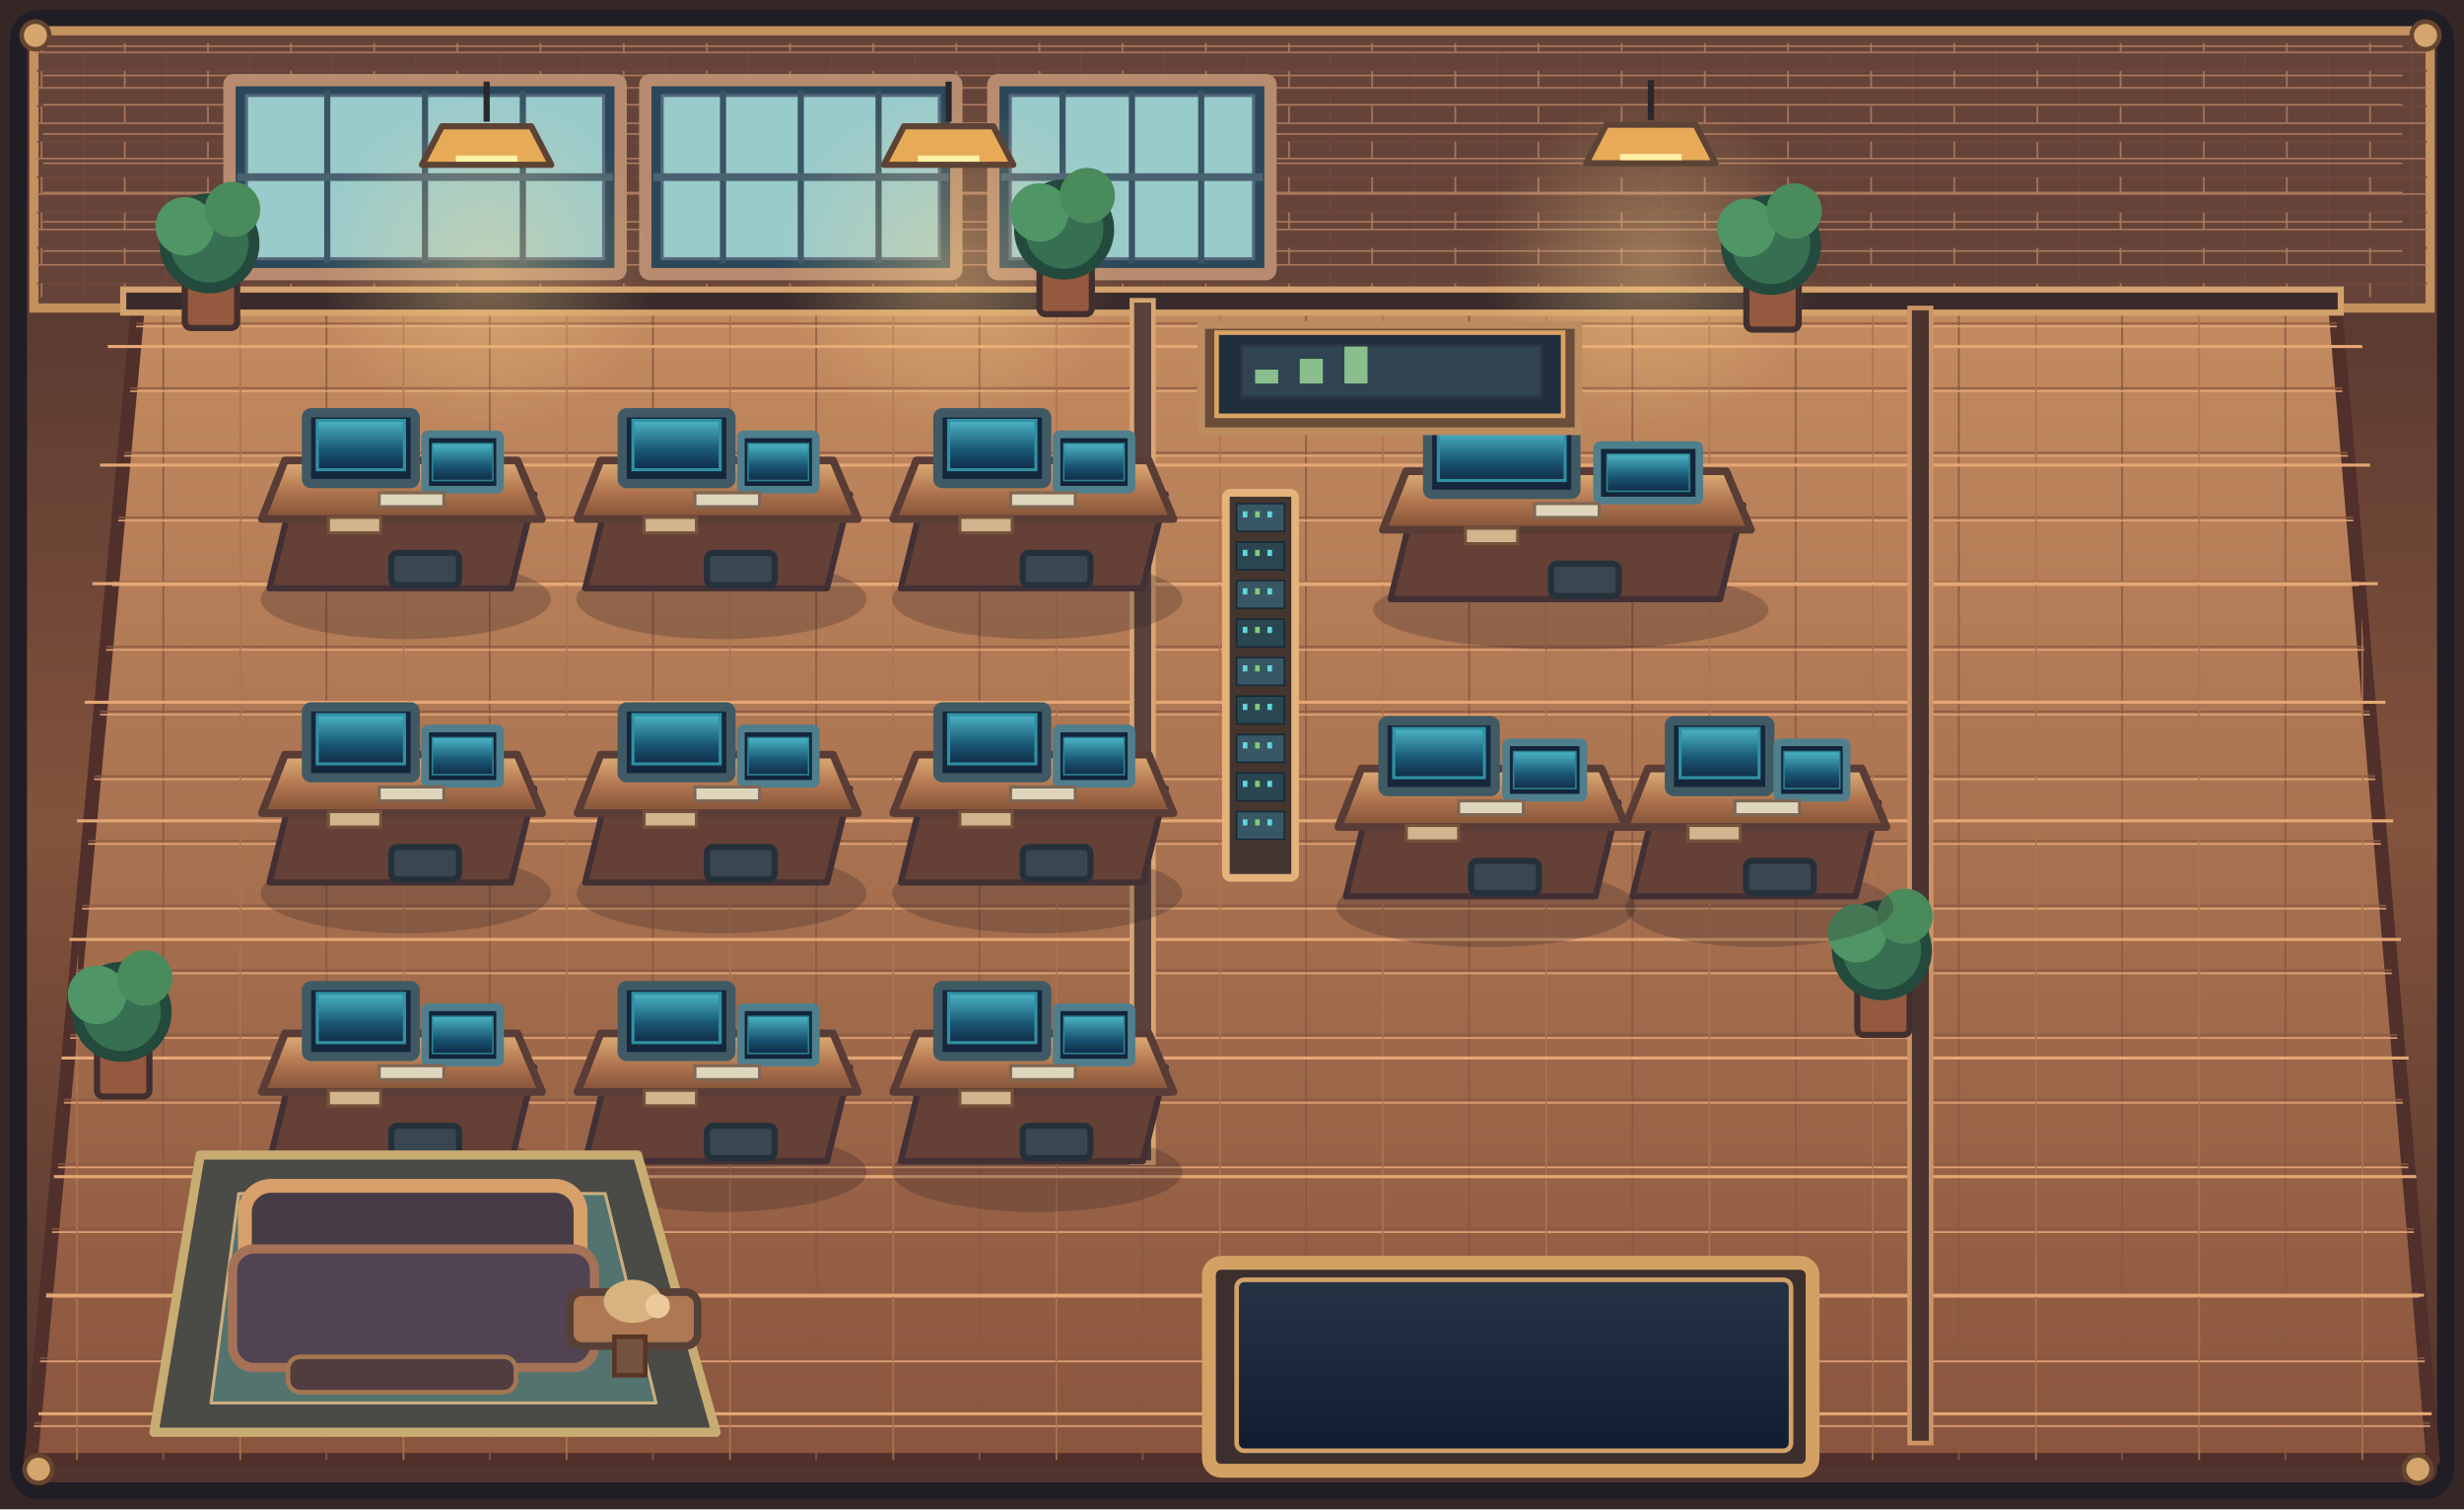
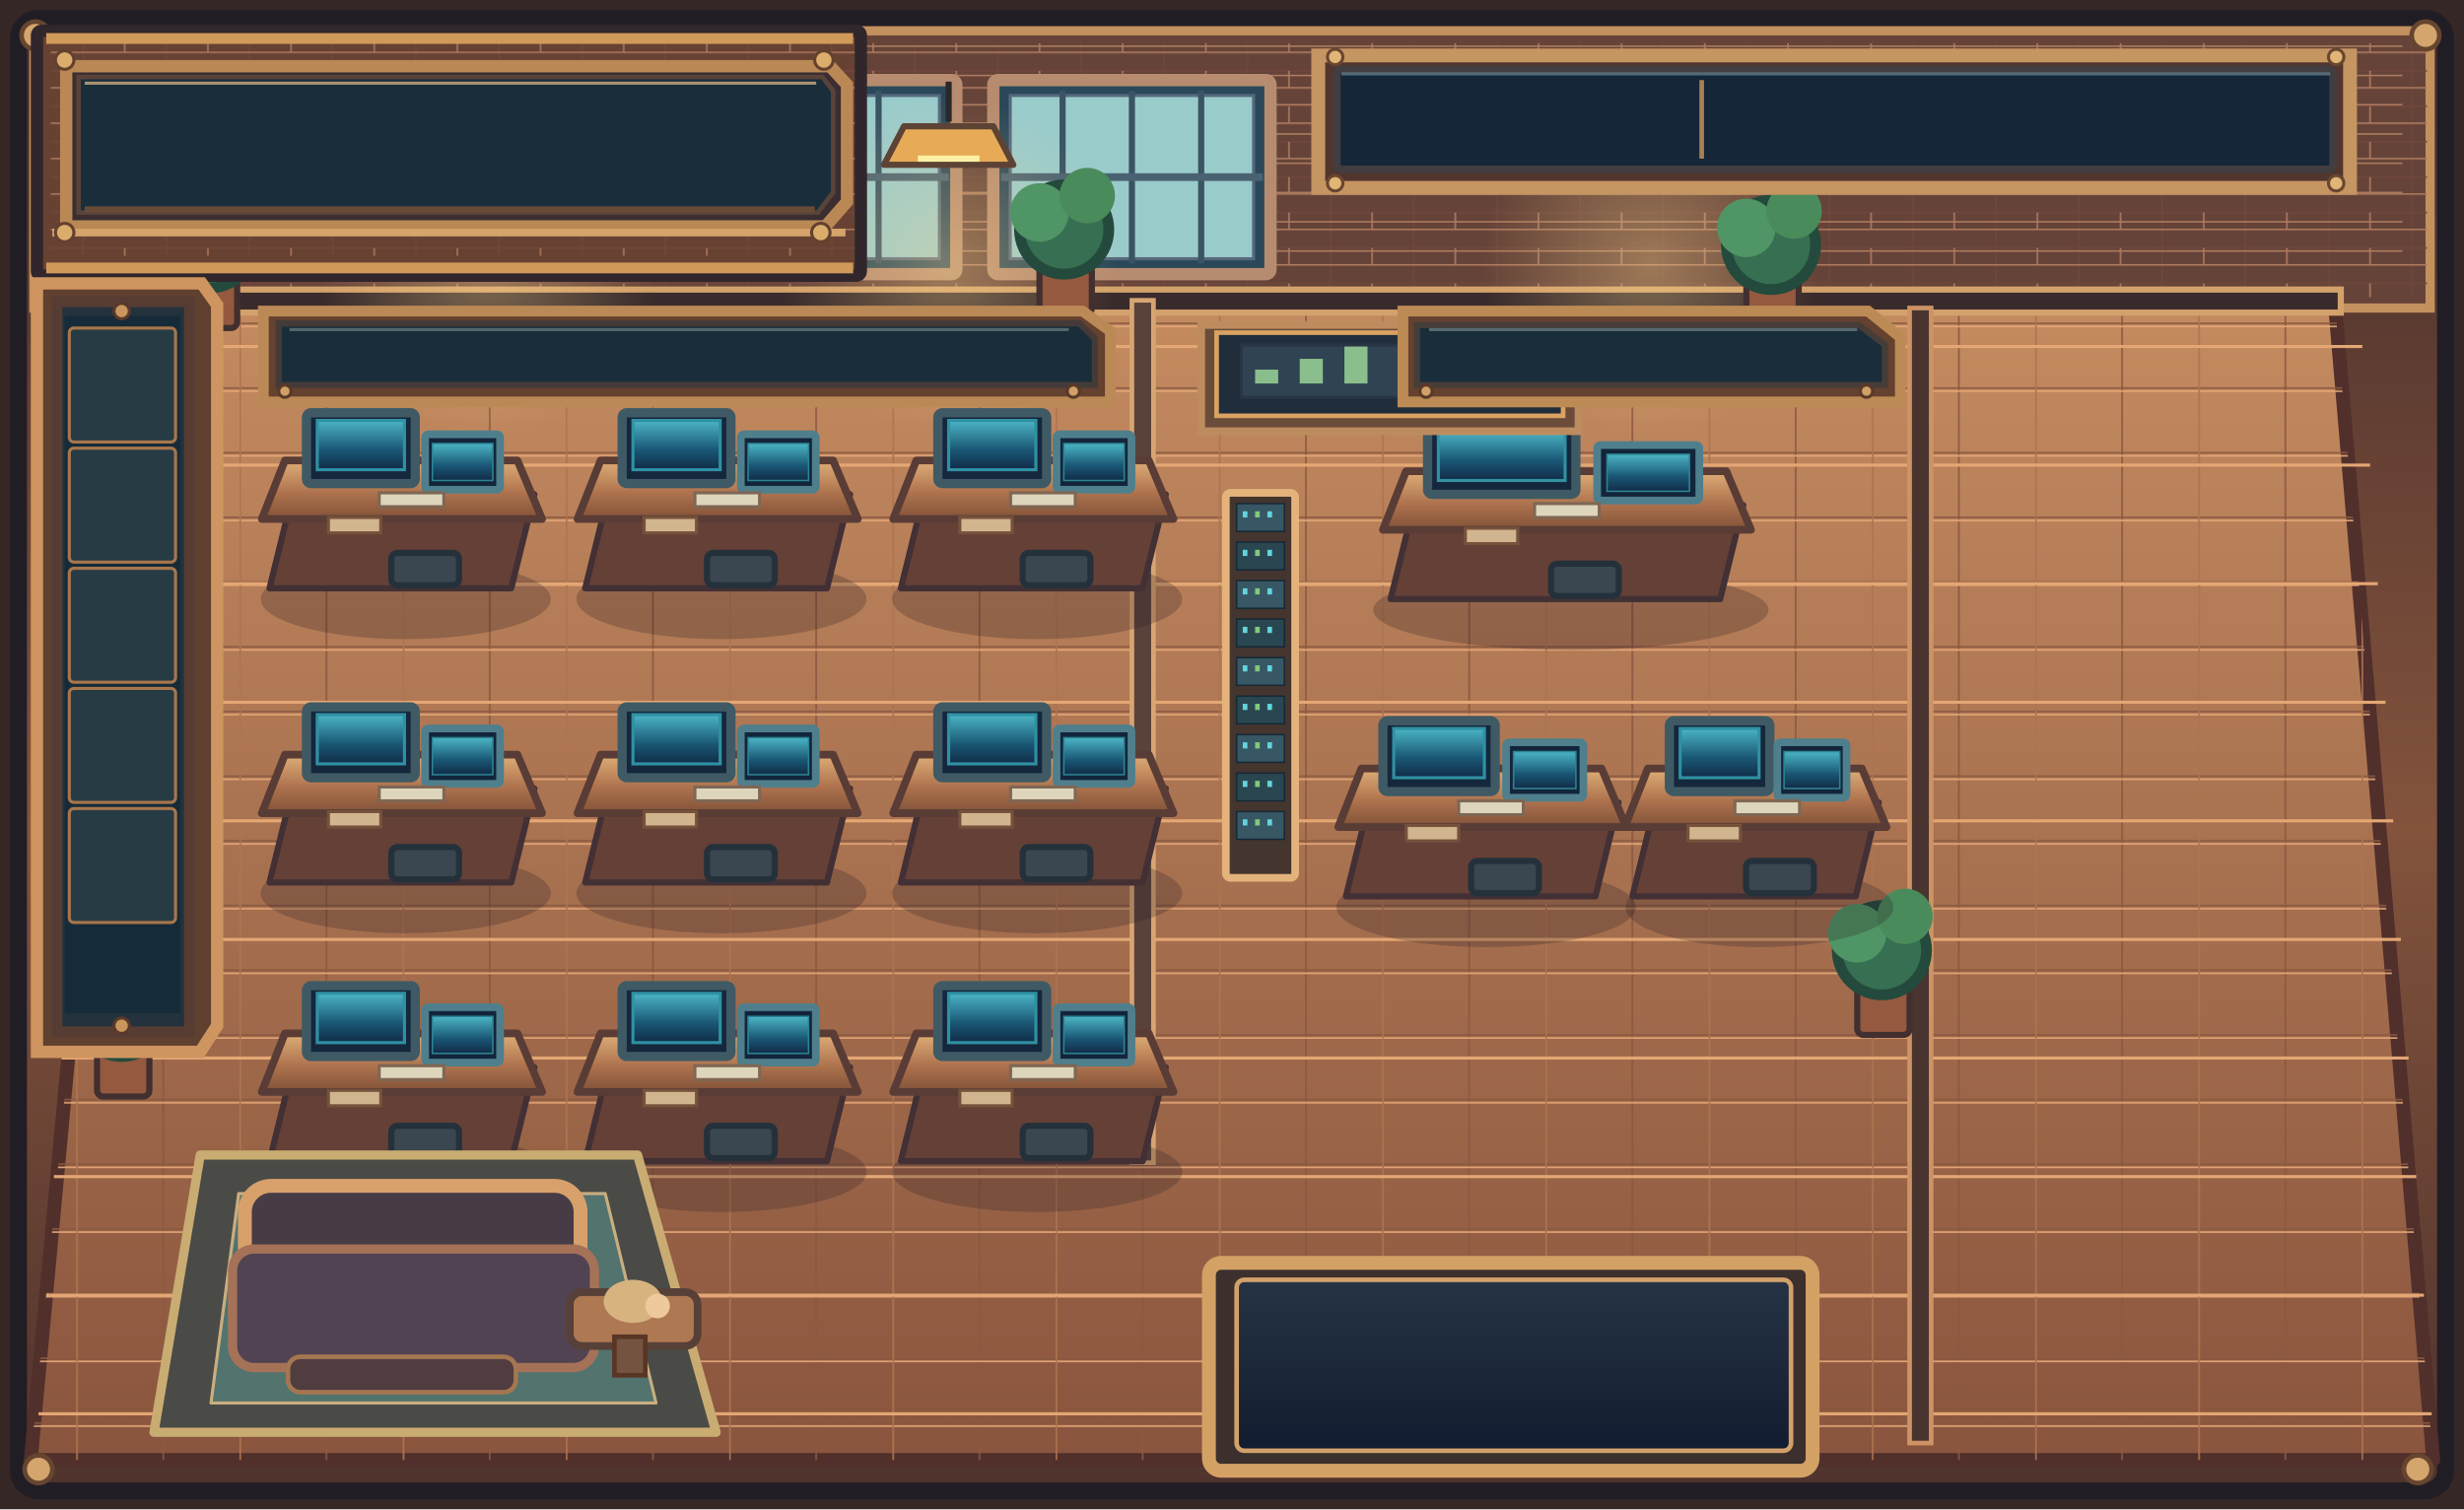
<svg xmlns="http://www.w3.org/2000/svg" viewBox="0 0 1600 980" shape-rendering="geometricPrecision" aria-label="AI 工作室透視場景">
  <defs>
    <linearGradient id="wall" x2="0" y2="1">
      <stop stop-color="#442c2b" />
      <stop offset=".55" stop-color="#83533c" />
      <stop offset="1" stop-color="#4f332d" />
    </linearGradient>
    <linearGradient id="floor" x2="0" y2="1">
      <stop stop-color="#c48b60" />
      <stop offset="1" stop-color="#8a553e" />
    </linearGradient>
    <linearGradient id="screen" x2="0" y2="1">
      <stop stop-color="#4cb5c5" />
      <stop offset=".6" stop-color="#195775" />
      <stop offset="1" stop-color="#112c47" />
    </linearGradient>
    <linearGradient id="wood" x2="0" y2="1">
      <stop stop-color="#dfae77" />
      <stop offset=".55" stop-color="#ae734e" />
      <stop offset="1" stop-color="#825238" />
    </linearGradient>
    <linearGradient id="board" x2="0" y2="1">
      <stop stop-color="#263345" />
      <stop offset="1" stop-color="#121c30" />
    </linearGradient>
    <radialGradient id="light">
      <stop stop-color="#ffd990" stop-opacity=".36" />
      <stop offset="1" stop-color="#ffd990" stop-opacity="0" />
    </radialGradient>
    <pattern id="brick" width="54" height="23" patternUnits="userSpaceOnUse">
      <rect x="0" y="0" width="54" height="23" rx="0" fill="none" stroke="#70463d" stroke-width="1" />
      <path d="M27 0 L27 11" stroke="#ad7960" stroke-width="1" />
      <path d="M0 11 L54 11" stroke="#ad7960" stroke-width="1" />
    </pattern>
    <pattern id="plank" width="106" height="42" patternUnits="userSpaceOnUse">
      <rect x="0" y="0" width="106" height="42" rx="0" fill="none" stroke="#8a5940" stroke-width="1" />
      <path d="M0 2 L106 2" stroke="#e5a678" stroke-width="1" />
      <path d="M50 0 L50 42" stroke="#ae7450" stroke-width="1" />
    </pattern>
    <filter id="soft">
      <feGaussianBlur stdDeviation="8" />
    </filter>
  </defs>
  <rect x="0" y="0" width="1600" height="980" rx="0" fill="#362727" stroke="none" stroke-width="2" />
  <rect x="12" y="12" width="1576" height="956" rx="13" fill="url(#wall)" stroke="#211d25" stroke-width="11" />
  <rect x="22" y="20" width="1556" height="180" rx="0" fill="#654338" stroke="#c3915e" stroke-width="6" />
  <rect x="24" y="28" width="1552" height="165" rx="0" fill="url(#brick)" stroke="none" stroke-width="2" />
  <path d="M28 30 L1560 30" stroke="#ad7b5e" stroke-width="1" />
  <path d="M28 49 L1560 49" stroke="#ad7b5e" stroke-width="1" />
  <path d="M28 68 L1560 68" stroke="#ad7b5e" stroke-width="1" />
  <path d="M28 87 L1560 87" stroke="#ad7b5e" stroke-width="1" />
  <path d="M28 106 L1560 106" stroke="#ad7b5e" stroke-width="1" />
  <path d="M28 125 L1560 125" stroke="#ad7b5e" stroke-width="1" />
  <path d="M28 144 L1560 144" stroke="#ad7b5e" stroke-width="1" />
  <path d="M28 163 L1560 163" stroke="#ad7b5e" stroke-width="1" />
  <polygon points="90,195 1516,195 1580,948 20,948" fill="url(#floor)" stroke="#512f2b" stroke-width="9" stroke-linejoin="round" />
  <polygon points="90,195 1516,195 1580,948 20,948" fill="url(#plank)" stroke="none" stroke-width="0" stroke-linejoin="round" />
  <path d="M70 225 L1534 225" stroke="#e4a774" stroke-width="2" />
  <path d="M65 302 L1539 302" stroke="#e4a774" stroke-width="2" />
  <path d="M60 379 L1544 379" stroke="#e4a774" stroke-width="2" />
  <path d="M55 456 L1549 456" stroke="#e4a774" stroke-width="2" />
  <path d="M50 533 L1554 533" stroke="#e4a774" stroke-width="2" />
  <path d="M45 610 L1559 610" stroke="#e4a774" stroke-width="2" />
  <path d="M40 687 L1564 687" stroke="#e4a774" stroke-width="2" />
  <path d="M35 764 L1569 764" stroke="#e4a774" stroke-width="2" />
  <path d="M30 841 L1574 841" stroke="#e4a774" stroke-width="2" />
  <path d="M25 918 L1579 918" stroke="#e4a774" stroke-width="2" />
  <rect x="80" y="188" width="1440" height="15" rx="0" fill="#392b2c" stroke="#d3a16b" stroke-width="4" />
  <rect x="735" y="195" width="14" height="560" rx="0" fill="#594239" stroke="#d7a573" stroke-width="3" />
  <rect x="1240" y="200" width="14" height="737" rx="0" fill="#49342f" stroke="#cd9364" stroke-width="3" />
  <rect x="149" y="52" width="254" height="126" rx="3" fill="#2a4859" stroke="#b78b6f" stroke-width="8" />
  <rect x="160" y="62" width="232" height="106" rx="0" fill="#9acbcb" stroke="#56697d" stroke-width="2" />
  <path d="M212.5 59 L212.5 171" stroke="#3a5464" stroke-width="4" />
  <path d="M276 59 L276 171" stroke="#3a5464" stroke-width="4" />
  <path d="M339.5 59 L339.5 171" stroke="#3a5464" stroke-width="4" />
  <path d="M154 115 L398 115" stroke="#496271" stroke-width="5" />
  <rect x="419" y="52" width="202" height="126" rx="3" fill="#2a4859" stroke="#b78b6f" stroke-width="8" />
  <rect x="430" y="62" width="180" height="106" rx="0" fill="#9acbcb" stroke="#56697d" stroke-width="2" />
  <path d="M469.5 59 L469.5 171" stroke="#3a5464" stroke-width="4" />
  <path d="M520 59 L520 171" stroke="#3a5464" stroke-width="4" />
  <path d="M570.5 59 L570.5 171" stroke="#3a5464" stroke-width="4" />
  <path d="M424 115 L616 115" stroke="#496271" stroke-width="5" />
  <rect x="645" y="52" width="180" height="126" rx="3" fill="#2a4859" stroke="#b78b6f" stroke-width="8" />
  <rect x="656" y="62" width="158" height="106" rx="0" fill="#9acbcb" stroke="#56697d" stroke-width="2" />
  <path d="M690 59 L690 171" stroke="#3a5464" stroke-width="4" />
  <path d="M735 59 L735 171" stroke="#3a5464" stroke-width="4" />
  <path d="M780 59 L780 171" stroke="#3a5464" stroke-width="4" />
  <path d="M650 115 L820 115" stroke="#496271" stroke-width="5" />
  <ellipse cx="316" cy="173" rx="110" ry="110" fill="url(#light)" />
  <path d="M316 53 L316 79" stroke="#29282c" stroke-width="4" />
  <polygon points="287,82 345,82 358,107 274,107" fill="#e7ab58" stroke="#5d4335" stroke-width="4" stroke-linejoin="round" />
  <rect x="296" y="101" width="40" height="4" rx="0" fill="#fff1a5" stroke="none" stroke-width="2" />
  <ellipse cx="616" cy="173" rx="110" ry="110" fill="url(#light)" />
  <path d="M616 53 L616 79" stroke="#29282c" stroke-width="4" />
  <polygon points="587,82 645,82 658,107 574,107" fill="#e7ab58" stroke="#5d4335" stroke-width="4" stroke-linejoin="round" />
  <rect x="596" y="101" width="40" height="4" rx="0" fill="#fff1a5" stroke="none" stroke-width="2" />
  <ellipse cx="1072" cy="172" rx="110" ry="110" fill="url(#light)" />
  <path d="M1072 52 L1072 78" stroke="#29282c" stroke-width="4" />
  <polygon points="1043,81 1101,81 1114,106 1030,106" fill="#e7ab58" stroke="#5d4335" stroke-width="4" stroke-linejoin="round" />
  <rect x="1052" y="100" width="40" height="4" rx="0" fill="#fff1a5" stroke="none" stroke-width="2" />
  <rect x="120" y="181" width="34" height="32" rx="4" fill="#94593e" stroke="#422f2f" stroke-width="4" />
  <circle cx="136" cy="158" r="29" fill="#366f51" stroke="#234a3c" stroke-width="7" />
  <circle cx="120" cy="147" r="19" fill="#4f9565" />
  <circle cx="151" cy="136" r="18" fill="#4a8b5c" />
  <rect x="675" y="172" width="34" height="32" rx="4" fill="#94593e" stroke="#422f2f" stroke-width="4" />
  <circle cx="691" cy="149" r="29" fill="#366f51" stroke="#234a3c" stroke-width="7" />
  <circle cx="675" cy="138" r="19" fill="#4f9565" />
  <circle cx="706" cy="127" r="18" fill="#4a8b5c" />
  <rect x="1134" y="182" width="34" height="32" rx="4" fill="#94593e" stroke="#422f2f" stroke-width="4" />
  <circle cx="1150" cy="159" r="29" fill="#366f51" stroke="#234a3c" stroke-width="7" />
  <circle cx="1134" cy="148" r="19" fill="#4f9565" />
  <circle cx="1165" cy="137" r="18" fill="#4a8b5c" />
  <rect x="63" y="680" width="34" height="32" rx="4" fill="#94593e" stroke="#422f2f" stroke-width="4" />
  <circle cx="79" cy="657" r="29" fill="#366f51" stroke="#234a3c" stroke-width="7" />
  <circle cx="63" cy="646" r="19" fill="#4f9565" />
  <circle cx="94" cy="635" r="18" fill="#4a8b5c" />
  <rect x="1206" y="640" width="34" height="32" rx="4" fill="#94593e" stroke="#422f2f" stroke-width="4" />
  <circle cx="1222" cy="617" r="29" fill="#366f51" stroke="#234a3c" stroke-width="7" />
  <circle cx="1206" cy="606" r="19" fill="#4f9565" />
  <circle cx="1237" cy="595" r="18" fill="#4a8b5c" />
  <ellipse cx="263.5" cy="389" rx="94.2" ry="26" fill="#291b22" opacity=".25" />
  <polygon points="190,321 347,321 332,382 175,382" fill="#654036" stroke="#423035" stroke-width="4" stroke-linejoin="round" />
  <polygon points="185,299 336,299 352,337 170,337" fill="url(#wood)" stroke="#593c35" stroke-width="5" stroke-linejoin="round" />
  <rect x="199" y="268" width="70.65" height="46" rx="3" fill="#15273c" stroke="#3f5a64" stroke-width="6" />
  <rect x="206" y="273" width="56.65" height="32" rx="0" fill="url(#screen)" stroke="#2f91a3" stroke-width="2" />
  <rect x="276.06" y="282" width="48.67" height="36" rx="2" fill="#13253b" stroke="#4f7f8c" stroke-width="5" />
  <rect x="280.77" y="288" width="39.25" height="24" rx="0" fill="url(#screen)" stroke="#2c8492" stroke-width="1" />
  <rect x="246.23" y="320" width="42" height="9" rx="0" fill="#ded6bc" stroke="#7f6754" stroke-width="2" />
  <rect x="213.26" y="336" width="34" height="10" rx="0" fill="#d1b58e" stroke="#76513b" stroke-width="2" />
  <rect x="254.08" y="359" width="44" height="21" rx="4" fill="#3a4750" stroke="#24313b" stroke-width="4" />
  <ellipse cx="468.5" cy="389" rx="94.2" ry="26" fill="#291b22" opacity=".25" />
  <polygon points="395,321 552,321 537,382 380,382" fill="#654036" stroke="#423035" stroke-width="4" stroke-linejoin="round" />
  <polygon points="390,299 541,299 557,337 375,337" fill="url(#wood)" stroke="#593c35" stroke-width="5" stroke-linejoin="round" />
  <rect x="404" y="268" width="70.65" height="46" rx="3" fill="#15273c" stroke="#3f5a64" stroke-width="6" />
  <rect x="411" y="273" width="56.65" height="32" rx="0" fill="url(#screen)" stroke="#2f91a3" stroke-width="2" />
  <rect x="481.06" y="282" width="48.67" height="36" rx="2" fill="#13253b" stroke="#4f7f8c" stroke-width="5" />
  <rect x="485.77" y="288" width="39.25" height="24" rx="0" fill="url(#screen)" stroke="#2c8492" stroke-width="1" />
  <rect x="451.23" y="320" width="42" height="9" rx="0" fill="#ded6bc" stroke="#7f6754" stroke-width="2" />
  <rect x="418.26" y="336" width="34" height="10" rx="0" fill="#d1b58e" stroke="#76513b" stroke-width="2" />
  <rect x="459.08" y="359" width="44" height="21" rx="4" fill="#3a4750" stroke="#24313b" stroke-width="4" />
  <ellipse cx="673.5" cy="389" rx="94.2" ry="26" fill="#291b22" opacity=".25" />
  <polygon points="600,321 757,321 742,382 585,382" fill="#654036" stroke="#423035" stroke-width="4" stroke-linejoin="round" />
  <polygon points="595,299 746,299 762,337 580,337" fill="url(#wood)" stroke="#593c35" stroke-width="5" stroke-linejoin="round" />
  <rect x="609" y="268" width="70.65" height="46" rx="3" fill="#15273c" stroke="#3f5a64" stroke-width="6" />
  <rect x="616" y="273" width="56.65" height="32" rx="0" fill="url(#screen)" stroke="#2f91a3" stroke-width="2" />
  <rect x="686.06" y="282" width="48.67" height="36" rx="2" fill="#13253b" stroke="#4f7f8c" stroke-width="5" />
  <rect x="690.77" y="288" width="39.25" height="24" rx="0" fill="url(#screen)" stroke="#2c8492" stroke-width="1" />
  <rect x="656.23" y="320" width="42" height="9" rx="0" fill="#ded6bc" stroke="#7f6754" stroke-width="2" />
  <rect x="623.26" y="336" width="34" height="10" rx="0" fill="#d1b58e" stroke="#76513b" stroke-width="2" />
  <rect x="664.08" y="359" width="44" height="21" rx="4" fill="#3a4750" stroke="#24313b" stroke-width="4" />
  <ellipse cx="263.5" cy="580" rx="94.2" ry="26" fill="#291b22" opacity=".25" />
  <polygon points="190,512 347,512 332,573 175,573" fill="#654036" stroke="#423035" stroke-width="4" stroke-linejoin="round" />
  <polygon points="185,490 336,490 352,528 170,528" fill="url(#wood)" stroke="#593c35" stroke-width="5" stroke-linejoin="round" />
  <rect x="199" y="459" width="70.65" height="46" rx="3" fill="#15273c" stroke="#3f5a64" stroke-width="6" />
  <rect x="206" y="464" width="56.65" height="32" rx="0" fill="url(#screen)" stroke="#2f91a3" stroke-width="2" />
  <rect x="276.06" y="473" width="48.67" height="36" rx="2" fill="#13253b" stroke="#4f7f8c" stroke-width="5" />
  <rect x="280.77" y="479" width="39.25" height="24" rx="0" fill="url(#screen)" stroke="#2c8492" stroke-width="1" />
  <rect x="246.23" y="511" width="42" height="9" rx="0" fill="#ded6bc" stroke="#7f6754" stroke-width="2" />
  <rect x="213.26" y="527" width="34" height="10" rx="0" fill="#d1b58e" stroke="#76513b" stroke-width="2" />
  <rect x="254.08" y="550" width="44" height="21" rx="4" fill="#3a4750" stroke="#24313b" stroke-width="4" />
  <ellipse cx="468.5" cy="580" rx="94.2" ry="26" fill="#291b22" opacity=".25" />
  <polygon points="395,512 552,512 537,573 380,573" fill="#654036" stroke="#423035" stroke-width="4" stroke-linejoin="round" />
  <polygon points="390,490 541,490 557,528 375,528" fill="url(#wood)" stroke="#593c35" stroke-width="5" stroke-linejoin="round" />
  <rect x="404" y="459" width="70.65" height="46" rx="3" fill="#15273c" stroke="#3f5a64" stroke-width="6" />
  <rect x="411" y="464" width="56.65" height="32" rx="0" fill="url(#screen)" stroke="#2f91a3" stroke-width="2" />
  <rect x="481.06" y="473" width="48.67" height="36" rx="2" fill="#13253b" stroke="#4f7f8c" stroke-width="5" />
  <rect x="485.77" y="479" width="39.25" height="24" rx="0" fill="url(#screen)" stroke="#2c8492" stroke-width="1" />
  <rect x="451.23" y="511" width="42" height="9" rx="0" fill="#ded6bc" stroke="#7f6754" stroke-width="2" />
  <rect x="418.26" y="527" width="34" height="10" rx="0" fill="#d1b58e" stroke="#76513b" stroke-width="2" />
  <rect x="459.08" y="550" width="44" height="21" rx="4" fill="#3a4750" stroke="#24313b" stroke-width="4" />
  <ellipse cx="673.5" cy="580" rx="94.2" ry="26" fill="#291b22" opacity=".25" />
  <polygon points="600,512 757,512 742,573 585,573" fill="#654036" stroke="#423035" stroke-width="4" stroke-linejoin="round" />
  <polygon points="595,490 746,490 762,528 580,528" fill="url(#wood)" stroke="#593c35" stroke-width="5" stroke-linejoin="round" />
  <rect x="609" y="459" width="70.65" height="46" rx="3" fill="#15273c" stroke="#3f5a64" stroke-width="6" />
  <rect x="616" y="464" width="56.65" height="32" rx="0" fill="url(#screen)" stroke="#2f91a3" stroke-width="2" />
  <rect x="686.06" y="473" width="48.67" height="36" rx="2" fill="#13253b" stroke="#4f7f8c" stroke-width="5" />
  <rect x="690.77" y="479" width="39.25" height="24" rx="0" fill="url(#screen)" stroke="#2c8492" stroke-width="1" />
  <rect x="656.23" y="511" width="42" height="9" rx="0" fill="#ded6bc" stroke="#7f6754" stroke-width="2" />
  <rect x="623.26" y="527" width="34" height="10" rx="0" fill="#d1b58e" stroke="#76513b" stroke-width="2" />
  <rect x="664.08" y="550" width="44" height="21" rx="4" fill="#3a4750" stroke="#24313b" stroke-width="4" />
  <ellipse cx="263.5" cy="761" rx="94.2" ry="26" fill="#291b22" opacity=".25" />
  <polygon points="190,693 347,693 332,754 175,754" fill="#654036" stroke="#423035" stroke-width="4" stroke-linejoin="round" />
  <polygon points="185,671 336,671 352,709 170,709" fill="url(#wood)" stroke="#593c35" stroke-width="5" stroke-linejoin="round" />
  <rect x="199" y="640" width="70.65" height="46" rx="3" fill="#15273c" stroke="#3f5a64" stroke-width="6" />
  <rect x="206" y="645" width="56.65" height="32" rx="0" fill="url(#screen)" stroke="#2f91a3" stroke-width="2" />
  <rect x="276.06" y="654" width="48.67" height="36" rx="2" fill="#13253b" stroke="#4f7f8c" stroke-width="5" />
  <rect x="280.77" y="660" width="39.25" height="24" rx="0" fill="url(#screen)" stroke="#2c8492" stroke-width="1" />
  <rect x="246.23" y="692" width="42" height="9" rx="0" fill="#ded6bc" stroke="#7f6754" stroke-width="2" />
  <rect x="213.26" y="708" width="34" height="10" rx="0" fill="#d1b58e" stroke="#76513b" stroke-width="2" />
  <rect x="254.08" y="731" width="44" height="21" rx="4" fill="#3a4750" stroke="#24313b" stroke-width="4" />
  <ellipse cx="468.5" cy="761" rx="94.2" ry="26" fill="#291b22" opacity=".25" />
  <polygon points="395,693 552,693 537,754 380,754" fill="#654036" stroke="#423035" stroke-width="4" stroke-linejoin="round" />
  <polygon points="390,671 541,671 557,709 375,709" fill="url(#wood)" stroke="#593c35" stroke-width="5" stroke-linejoin="round" />
  <rect x="404" y="640" width="70.65" height="46" rx="3" fill="#15273c" stroke="#3f5a64" stroke-width="6" />
  <rect x="411" y="645" width="56.65" height="32" rx="0" fill="url(#screen)" stroke="#2f91a3" stroke-width="2" />
  <rect x="481.06" y="654" width="48.67" height="36" rx="2" fill="#13253b" stroke="#4f7f8c" stroke-width="5" />
  <rect x="485.77" y="660" width="39.25" height="24" rx="0" fill="url(#screen)" stroke="#2c8492" stroke-width="1" />
  <rect x="451.23" y="692" width="42" height="9" rx="0" fill="#ded6bc" stroke="#7f6754" stroke-width="2" />
  <rect x="418.26" y="708" width="34" height="10" rx="0" fill="#d1b58e" stroke="#76513b" stroke-width="2" />
  <rect x="459.08" y="731" width="44" height="21" rx="4" fill="#3a4750" stroke="#24313b" stroke-width="4" />
  <ellipse cx="673.5" cy="761" rx="94.2" ry="26" fill="#291b22" opacity=".25" />
  <polygon points="600,693 757,693 742,754 585,754" fill="#654036" stroke="#423035" stroke-width="4" stroke-linejoin="round" />
  <polygon points="595,671 746,671 762,709 580,709" fill="url(#wood)" stroke="#593c35" stroke-width="5" stroke-linejoin="round" />
  <rect x="609" y="640" width="70.65" height="46" rx="3" fill="#15273c" stroke="#3f5a64" stroke-width="6" />
  <rect x="616" y="645" width="56.65" height="32" rx="0" fill="url(#screen)" stroke="#2f91a3" stroke-width="2" />
  <rect x="686.06" y="654" width="48.67" height="36" rx="2" fill="#13253b" stroke="#4f7f8c" stroke-width="5" />
  <rect x="690.77" y="660" width="39.25" height="24" rx="0" fill="url(#screen)" stroke="#2c8492" stroke-width="1" />
  <rect x="656.23" y="692" width="42" height="9" rx="0" fill="#ded6bc" stroke="#7f6754" stroke-width="2" />
  <rect x="623.26" y="708" width="34" height="10" rx="0" fill="#d1b58e" stroke="#76513b" stroke-width="2" />
  <rect x="664.08" y="731" width="44" height="21" rx="4" fill="#3a4750" stroke="#24313b" stroke-width="4" />
  <ellipse cx="1020" cy="396" rx="128.4" ry="26" fill="#291b22" opacity=".25" />
  <polygon points="918,328 1132,328 1117,389 903,389" fill="#654036" stroke="#423035" stroke-width="4" stroke-linejoin="round" />
  <polygon points="913,306 1121,306 1137,344 898,344" fill="url(#wood)" stroke="#593c35" stroke-width="5" stroke-linejoin="round" />
  <rect x="927" y="275" width="96.3" height="46" rx="3" fill="#15273c" stroke="#3f5a64" stroke-width="6" />
  <rect x="934" y="280" width="82.3" height="32" rx="0" fill="url(#screen)" stroke="#2f91a3" stroke-width="2" />
  <rect x="1037.12" y="289" width="66.34" height="36" rx="2" fill="#13253b" stroke="#4f7f8c" stroke-width="5" />
  <rect x="1043.54" y="295" width="53.5" height="24" rx="0" fill="url(#screen)" stroke="#2c8492" stroke-width="1" />
  <rect x="996.46" y="327" width="42" height="9" rx="0" fill="#ded6bc" stroke="#7f6754" stroke-width="2" />
  <rect x="951.52" y="343" width="34" height="10" rx="0" fill="#d1b58e" stroke="#76513b" stroke-width="2" />
  <rect x="1007.16" y="366" width="44" height="21" rx="4" fill="#3a4750" stroke="#24313b" stroke-width="4" />
  <ellipse cx="965" cy="589" rx="97.2" ry="26" fill="#291b22" opacity=".25" />
  <polygon points="889,521 1051,521 1036,582 874,582" fill="#654036" stroke="#423035" stroke-width="4" stroke-linejoin="round" />
  <polygon points="884,499 1040,499 1056,537 869,537" fill="url(#wood)" stroke="#593c35" stroke-width="5" stroke-linejoin="round" />
  <rect x="898" y="468" width="72.9" height="46" rx="3" fill="#15273c" stroke="#3f5a64" stroke-width="6" />
  <rect x="905" y="473" width="58.9" height="32" rx="0" fill="url(#screen)" stroke="#2f91a3" stroke-width="2" />
  <rect x="977.96" y="482" width="50.22" height="36" rx="2" fill="#13253b" stroke="#4f7f8c" stroke-width="5" />
  <rect x="982.82" y="488" width="40.5" height="24" rx="0" fill="url(#screen)" stroke="#2c8492" stroke-width="1" />
  <rect x="947.18" y="520" width="42" height="9" rx="0" fill="#ded6bc" stroke="#7f6754" stroke-width="2" />
  <rect x="913.16" y="536" width="34" height="10" rx="0" fill="#d1b58e" stroke="#76513b" stroke-width="2" />
  <rect x="955.28" y="559" width="44" height="21" rx="4" fill="#3a4750" stroke="#24313b" stroke-width="4" />
  <ellipse cx="1142.5" cy="589" rx="87" ry="26" fill="#291b22" opacity=".25" />
  <polygon points="1075,521 1220,521 1205,582 1060,582" fill="#654036" stroke="#423035" stroke-width="4" stroke-linejoin="round" />
  <polygon points="1070,499 1209,499 1225,537 1055,537" fill="url(#wood)" stroke="#593c35" stroke-width="5" stroke-linejoin="round" />
  <rect x="1084" y="468" width="65.25" height="46" rx="3" fill="#15273c" stroke="#3f5a64" stroke-width="6" />
  <rect x="1091" y="473" width="51.25" height="32" rx="0" fill="url(#screen)" stroke="#2f91a3" stroke-width="2" />
  <rect x="1154.1" y="482" width="44.95" height="36" rx="2" fill="#13253b" stroke="#4f7f8c" stroke-width="5" />
  <rect x="1158.45" y="488" width="36.25" height="24" rx="0" fill="url(#screen)" stroke="#2c8492" stroke-width="1" />
  <rect x="1126.55" y="520" width="42" height="9" rx="0" fill="#ded6bc" stroke="#7f6754" stroke-width="2" />
  <rect x="1096.1" y="536" width="34" height="10" rx="0" fill="#d1b58e" stroke="#76513b" stroke-width="2" />
  <rect x="1133.8" y="559" width="44" height="21" rx="4" fill="#3a4750" stroke="#24313b" stroke-width="4" />
  <rect x="796" y="320" width="45" height="250" rx="3" fill="#44352f" stroke="#e4b27b" stroke-width="5" />
  <rect x="803" y="327" width="31" height="18" rx="0" fill="#385765" stroke="#152935" stroke-width="1" />
  <rect x="807" y="332" width="3" height="4" rx="0" fill="#62d5de" stroke="none" stroke-width="2" />
  <rect x="815" y="332" width="3" height="4" rx="0" fill="#81c97b" stroke="none" stroke-width="2" />
  <rect x="823" y="332" width="3" height="4" rx="0" fill="#62d5de" stroke="none" stroke-width="2" />
  <rect x="803" y="352" width="31" height="18" rx="0" fill="#2a4751" stroke="#152935" stroke-width="1" />
  <rect x="807" y="357" width="3" height="4" rx="0" fill="#62d5de" stroke="none" stroke-width="2" />
  <rect x="815" y="357" width="3" height="4" rx="0" fill="#81c97b" stroke="none" stroke-width="2" />
  <rect x="823" y="357" width="3" height="4" rx="0" fill="#62d5de" stroke="none" stroke-width="2" />
  <rect x="803" y="377" width="31" height="18" rx="0" fill="#385765" stroke="#152935" stroke-width="1" />
  <rect x="807" y="382" width="3" height="4" rx="0" fill="#62d5de" stroke="none" stroke-width="2" />
  <rect x="815" y="382" width="3" height="4" rx="0" fill="#81c97b" stroke="none" stroke-width="2" />
  <rect x="823" y="382" width="3" height="4" rx="0" fill="#62d5de" stroke="none" stroke-width="2" />
  <rect x="803" y="402" width="31" height="18" rx="0" fill="#2a4751" stroke="#152935" stroke-width="1" />
  <rect x="807" y="407" width="3" height="4" rx="0" fill="#62d5de" stroke="none" stroke-width="2" />
  <rect x="815" y="407" width="3" height="4" rx="0" fill="#81c97b" stroke="none" stroke-width="2" />
  <rect x="823" y="407" width="3" height="4" rx="0" fill="#62d5de" stroke="none" stroke-width="2" />
  <rect x="803" y="427" width="31" height="18" rx="0" fill="#385765" stroke="#152935" stroke-width="1" />
  <rect x="807" y="432" width="3" height="4" rx="0" fill="#62d5de" stroke="none" stroke-width="2" />
  <rect x="815" y="432" width="3" height="4" rx="0" fill="#81c97b" stroke="none" stroke-width="2" />
  <rect x="823" y="432" width="3" height="4" rx="0" fill="#62d5de" stroke="none" stroke-width="2" />
  <rect x="803" y="452" width="31" height="18" rx="0" fill="#2a4751" stroke="#152935" stroke-width="1" />
  <rect x="807" y="457" width="3" height="4" rx="0" fill="#62d5de" stroke="none" stroke-width="2" />
  <rect x="815" y="457" width="3" height="4" rx="0" fill="#81c97b" stroke="none" stroke-width="2" />
  <rect x="823" y="457" width="3" height="4" rx="0" fill="#62d5de" stroke="none" stroke-width="2" />
  <rect x="803" y="477" width="31" height="18" rx="0" fill="#385765" stroke="#152935" stroke-width="1" />
  <rect x="807" y="482" width="3" height="4" rx="0" fill="#62d5de" stroke="none" stroke-width="2" />
  <rect x="815" y="482" width="3" height="4" rx="0" fill="#81c97b" stroke="none" stroke-width="2" />
  <rect x="823" y="482" width="3" height="4" rx="0" fill="#62d5de" stroke="none" stroke-width="2" />
  <rect x="803" y="502" width="31" height="18" rx="0" fill="#2a4751" stroke="#152935" stroke-width="1" />
  <rect x="807" y="507" width="3" height="4" rx="0" fill="#62d5de" stroke="none" stroke-width="2" />
  <rect x="815" y="507" width="3" height="4" rx="0" fill="#81c97b" stroke="none" stroke-width="2" />
  <rect x="823" y="507" width="3" height="4" rx="0" fill="#62d5de" stroke="none" stroke-width="2" />
  <rect x="803" y="527" width="31" height="18" rx="0" fill="#385765" stroke="#152935" stroke-width="1" />
  <rect x="807" y="532" width="3" height="4" rx="0" fill="#62d5de" stroke="none" stroke-width="2" />
  <rect x="815" y="532" width="3" height="4" rx="0" fill="#81c97b" stroke="none" stroke-width="2" />
  <rect x="823" y="532" width="3" height="4" rx="0" fill="#62d5de" stroke="none" stroke-width="2" />
  <polygon points="130,750 414,750 465,930 100,930" fill="#4a4a47" stroke="#c9ac72" stroke-width="6" stroke-linejoin="round" />
  <polygon points="155,775 393,775 426,911 137,911" fill="#52736e" stroke="#caae80" stroke-width="2" stroke-linejoin="round" />
  <rect x="159" y="770" width="218" height="70" rx="17" fill="#473c46" stroke="#d8a06b" stroke-width="9" />
  <rect x="151" y="811" width="235" height="77" rx="14" fill="#514352" stroke="#a57258" stroke-width="6" />
  <rect x="187" y="881" width="148" height="23" rx="8" fill="#513c40" stroke="#a47751" stroke-width="3" />
  <rect x="370" y="839" width="83" height="35" rx="8" fill="#ae7853" stroke="#574037" stroke-width="5" />
  <rect x="399" y="868" width="20" height="25" rx="0" fill="#745440" stroke="#593525" stroke-width="3" />
  <ellipse cx="411" cy="845" rx="19" ry="14" fill="#d6b37f" />
  <ellipse cx="427" cy="848" rx="8" ry="8" fill="#edc99b" />
  <rect x="780" y="211" width="245" height="69" rx="0" fill="#6a4c39" stroke="#bc8c5f" stroke-width="5" />
  <rect x="790" y="216" width="225" height="54" rx="0" fill="#202e3c" stroke="#daa263" stroke-width="3" />
  <rect x="806" y="224" width="195" height="34" rx="0" fill="#304352" stroke="#293544" stroke-width="2" />
  <rect x="815" y="240" width="15" height="9" rx="0" fill="#8abe8c" stroke="none" stroke-width="2" />
  <rect x="844" y="233" width="15" height="16" rx="0" fill="#8abe8c" stroke="none" stroke-width="2" />
  <rect x="873" y="225" width="15" height="24" rx="0" fill="#8abe8c" stroke="none" stroke-width="2" />
  <rect x="785" y="820" width="392" height="135" rx="8" fill="#3b302d" stroke="#d4a165" stroke-width="9" />
  <rect x="803" y="831" width="360" height="111" rx="5" fill="url(#board)" stroke="#d2a16a" stroke-width="3" />
  <circle cx="23" cy="23" r="9" fill="#d4a56c" stroke="#66452f" stroke-width="3" />
  <circle cx="1575" cy="23" r="9" fill="#d4a56c" stroke="#66452f" stroke-width="3" />
  <circle cx="25" cy="954" r="9" fill="#d4a56c" stroke="#66452f" stroke-width="3" />
  <circle cx="1570" cy="954" r="9" fill="#d4a56c" stroke="#66452f" stroke-width="3" />
+   <g id="built-in-workstudio-ui" shape-rendering="geometricPrecision">
+     <rect x="24" y="20" width="535" height="159" rx="3" fill="#674232" stroke="#30262b" stroke-width="8" />
+     <rect x="33" y="26" width="522" height="140" fill="url(#brick)" opacity=".92" />
+     <path d="M30 25 H554 M30 174 H554" stroke="#d19a5b" stroke-width="7" />
+     <path d="M43 43 H539 L550 55 V131 L536 147 H43 Z" fill="#3b2d30" stroke="#b98855" stroke-width="8" />
+     <path d="M51 50 H534 L541 59 V125 L531 138 H51 Z" fill="#192d3b" stroke="#58433a" stroke-width="3" />
+     <path d="M55 54 H530" stroke="#f7c98c" stroke-width="2" opacity=".65" />
+     <path d="M55 136 H529" stroke="#684b36" stroke-width="4" />
+     <path d="M34 151 H549" stroke="#d5a46b" stroke-width="5" />
+     <g fill="#dbad6d" stroke="#64412e" stroke-width="2">
+       <circle cx="42" cy="39" r="6" />
+       <circle cx="535" cy="39" r="6" />
+       <circle cx="42" cy="151" r="6" />
+       <circle cx="533" cy="151" r="6" />
+     </g>
+     <path d="M856 36 H1526 V122 H856 Z" fill="#52352d" stroke="#c59562" stroke-width="9" />
+     <rect x="868" y="45" width="647" height="65" rx="3" fill="#142638" stroke="#423d40" stroke-width="5" />
+     <path d="M871 48 H1513" stroke="#7da0a7" opacity=".55" stroke-width="2" />
+     <path d="M1105 52 V103" stroke="#a97f52" stroke-width="3" />
+     <g fill="#e0b575" stroke="#694630" stroke-width="2">
+       <circle cx="867" cy="37" r="5" />
+       <circle cx="1517" cy="37" r="5" />
+       <circle cx="867" cy="119" r="5" />
+       <circle cx="1517" cy="119" r="5" />
+     </g>
+     <path d="M24 184 H131 L141 198 V666 L130 683 H24 Z" fill="#60402e" stroke="#cf9560" stroke-width="8" />
+     <path d="M37 196 H123 V670 H37 Z" fill="#23323c" stroke="#563c33" stroke-width="7" />
+     <path d="M42 205 H117 V658 H42 Z" fill="#162b39" />
+     <g fill="#273b45" stroke="#a8764b" stroke-width="2">
+       <rect x="45" y="213" width="69" height="74" rx="3" />
+       <rect x="45" y="291" width="69" height="74" rx="3" />
+       <rect x="45" y="369" width="69" height="74" rx="3" />
+       <rect x="45" y="447" width="69" height="74" rx="3" />
+       <rect x="45" y="525" width="69" height="74" rx="3" />
+     </g>
+     <g fill="#c9975d" stroke="#5b392a" stroke-width="2">
+       <circle cx="79" cy="202" r="5" />
+       <circle cx="79" cy="666" r="5" />
+     </g>
+     <path d="M171 202 H703 L721 215 V261 H171 Z" fill="#65412f" stroke="#bb8955" stroke-width="7" />
+     <path d="M181 210 H701 L711 220 V250 H181 Z" fill="#192e3a" stroke="#443b39" stroke-width="4" />
+     <path d="M188 214 H694" stroke="#78918e" stroke-width="2" opacity=".6" />
+     <path d="M911 202 H1213 L1234 219 V261 H911 Z" fill="#65412f" stroke="#bc8b55" stroke-width="7" />
+     <path d="M920 211 H1207 L1224 224 V250 H920 Z" fill="#192e3a" stroke="#463d39" stroke-width="4" />
+     <path d="M928 214 H1206" stroke="#819394" stroke-width="2" opacity=".6" />
+     <g fill="#cfa067" stroke="#593928" stroke-width="2">
+       <circle cx="185" cy="254" r="4" />
+       <circle cx="697" cy="254" r="4" />
+       <circle cx="926" cy="254" r="4" />
+       <circle cx="1212" cy="254" r="4" />
+     </g>
+   </g>
</svg>
